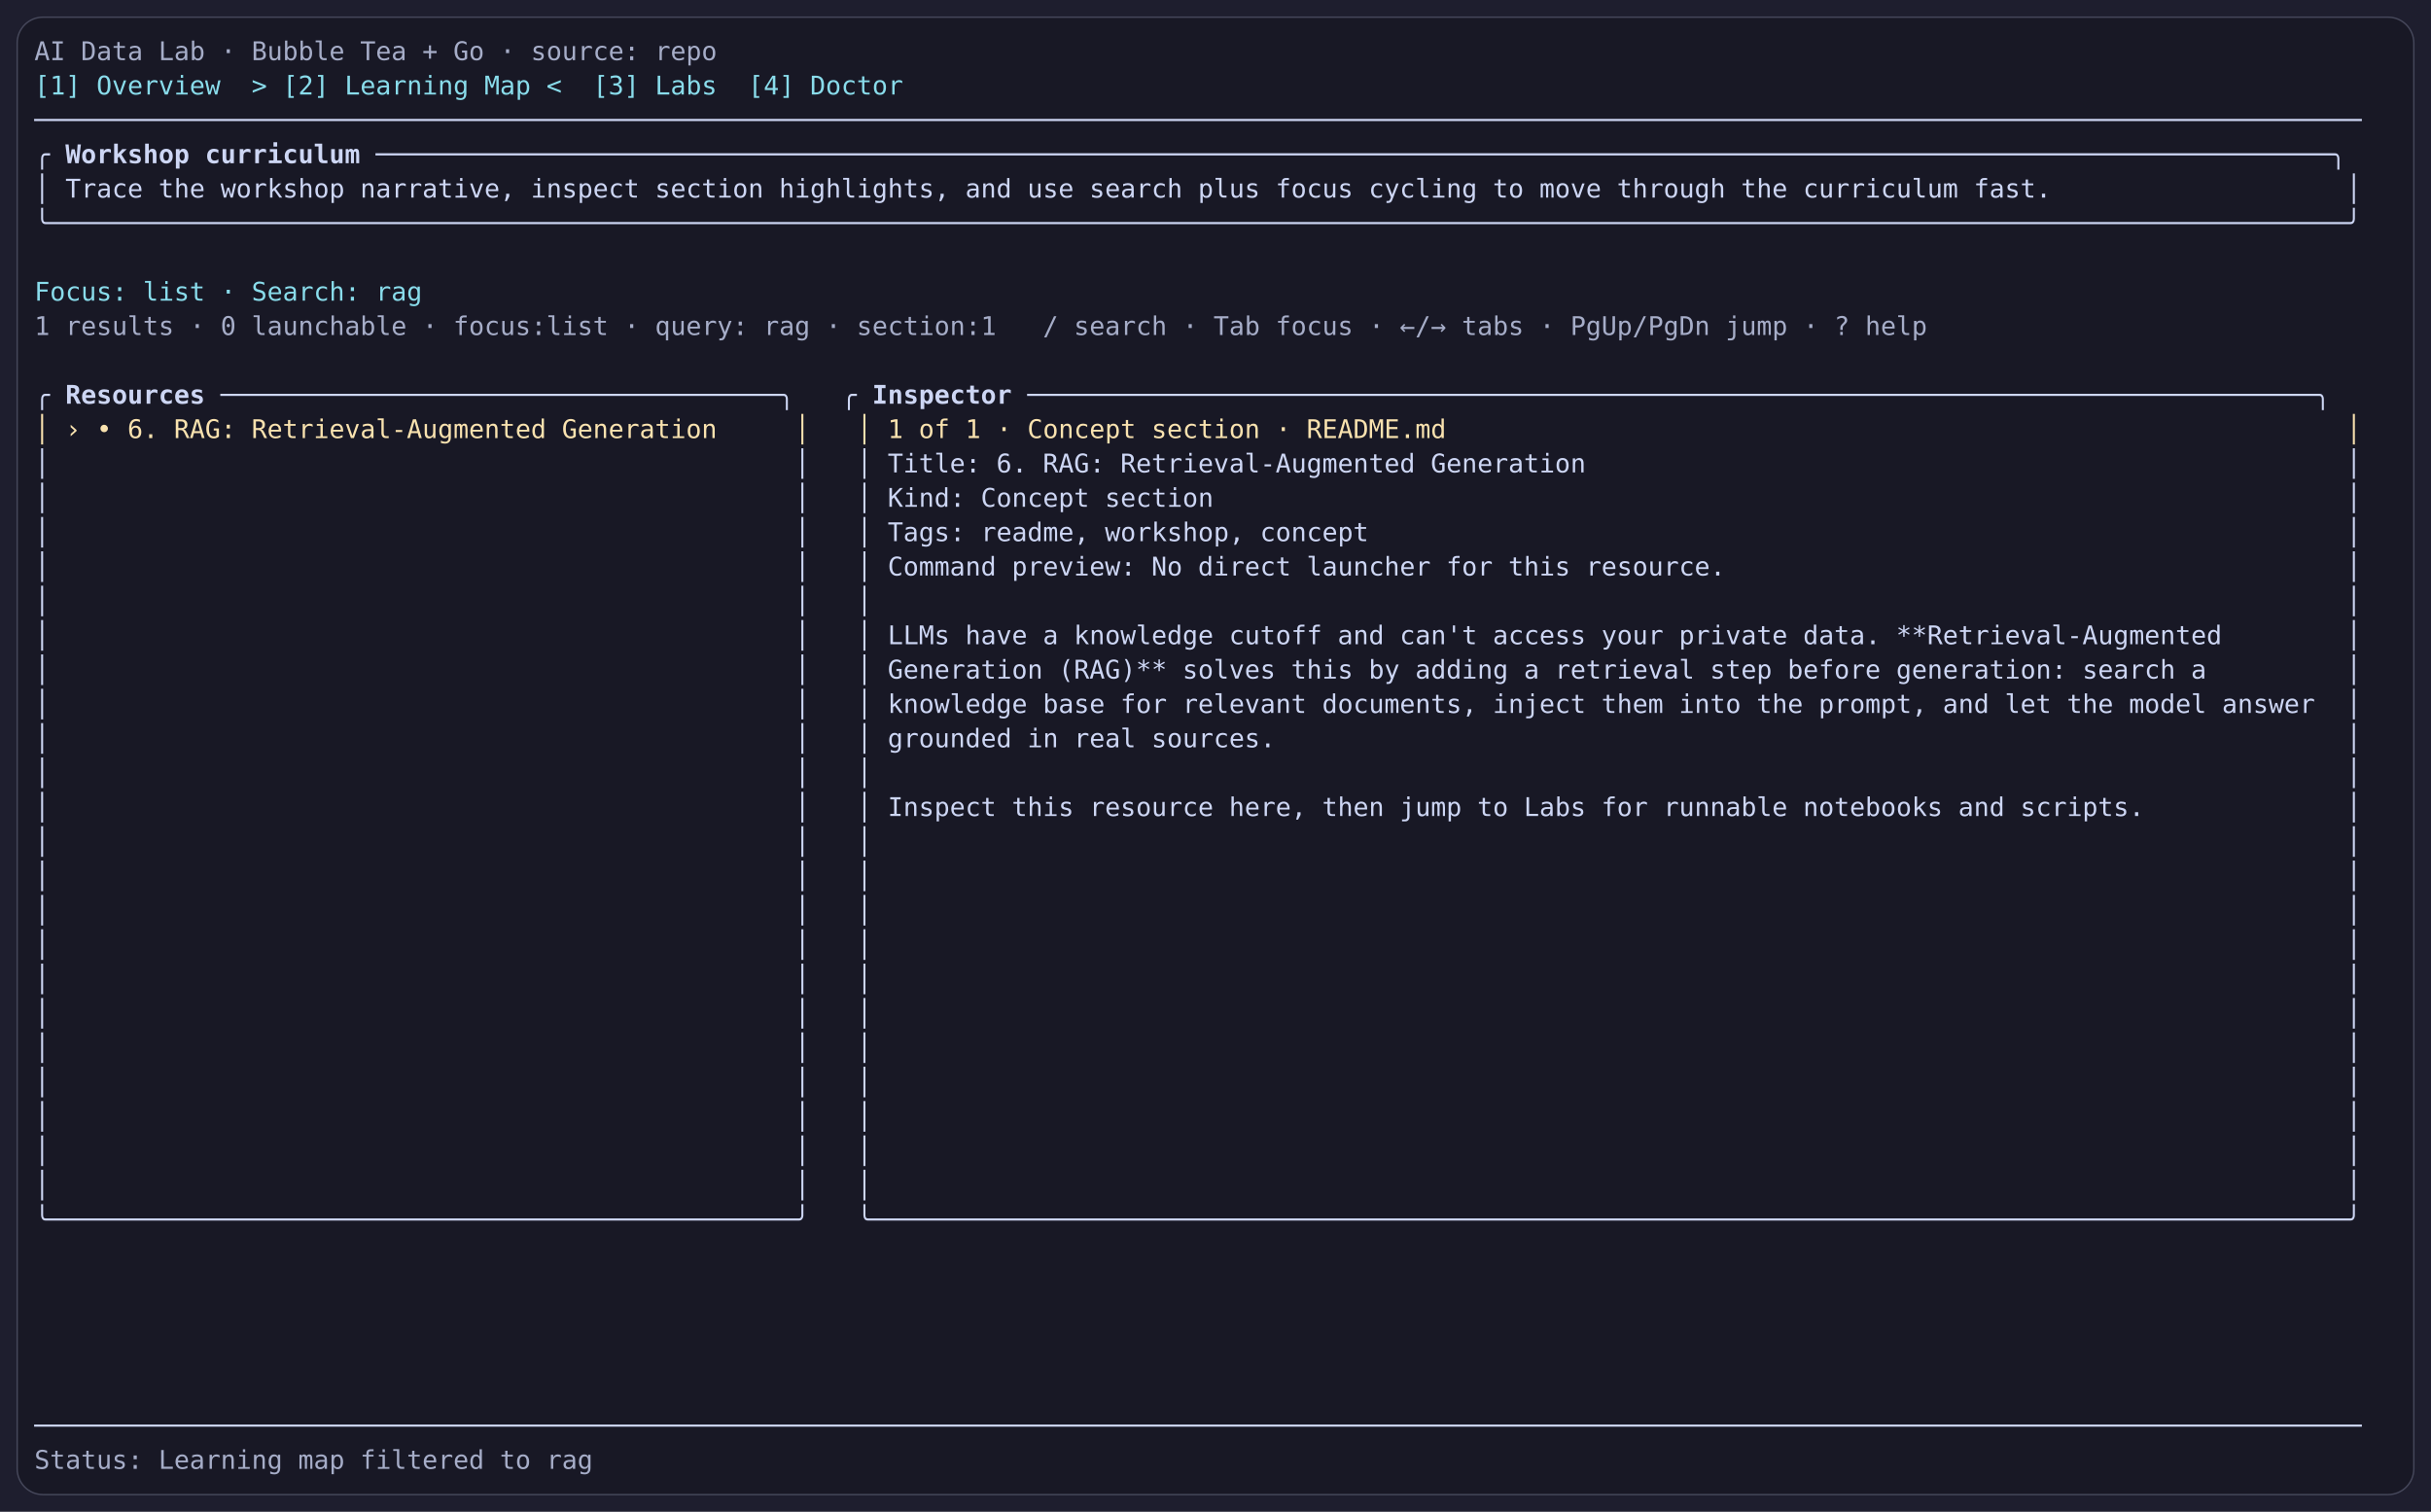
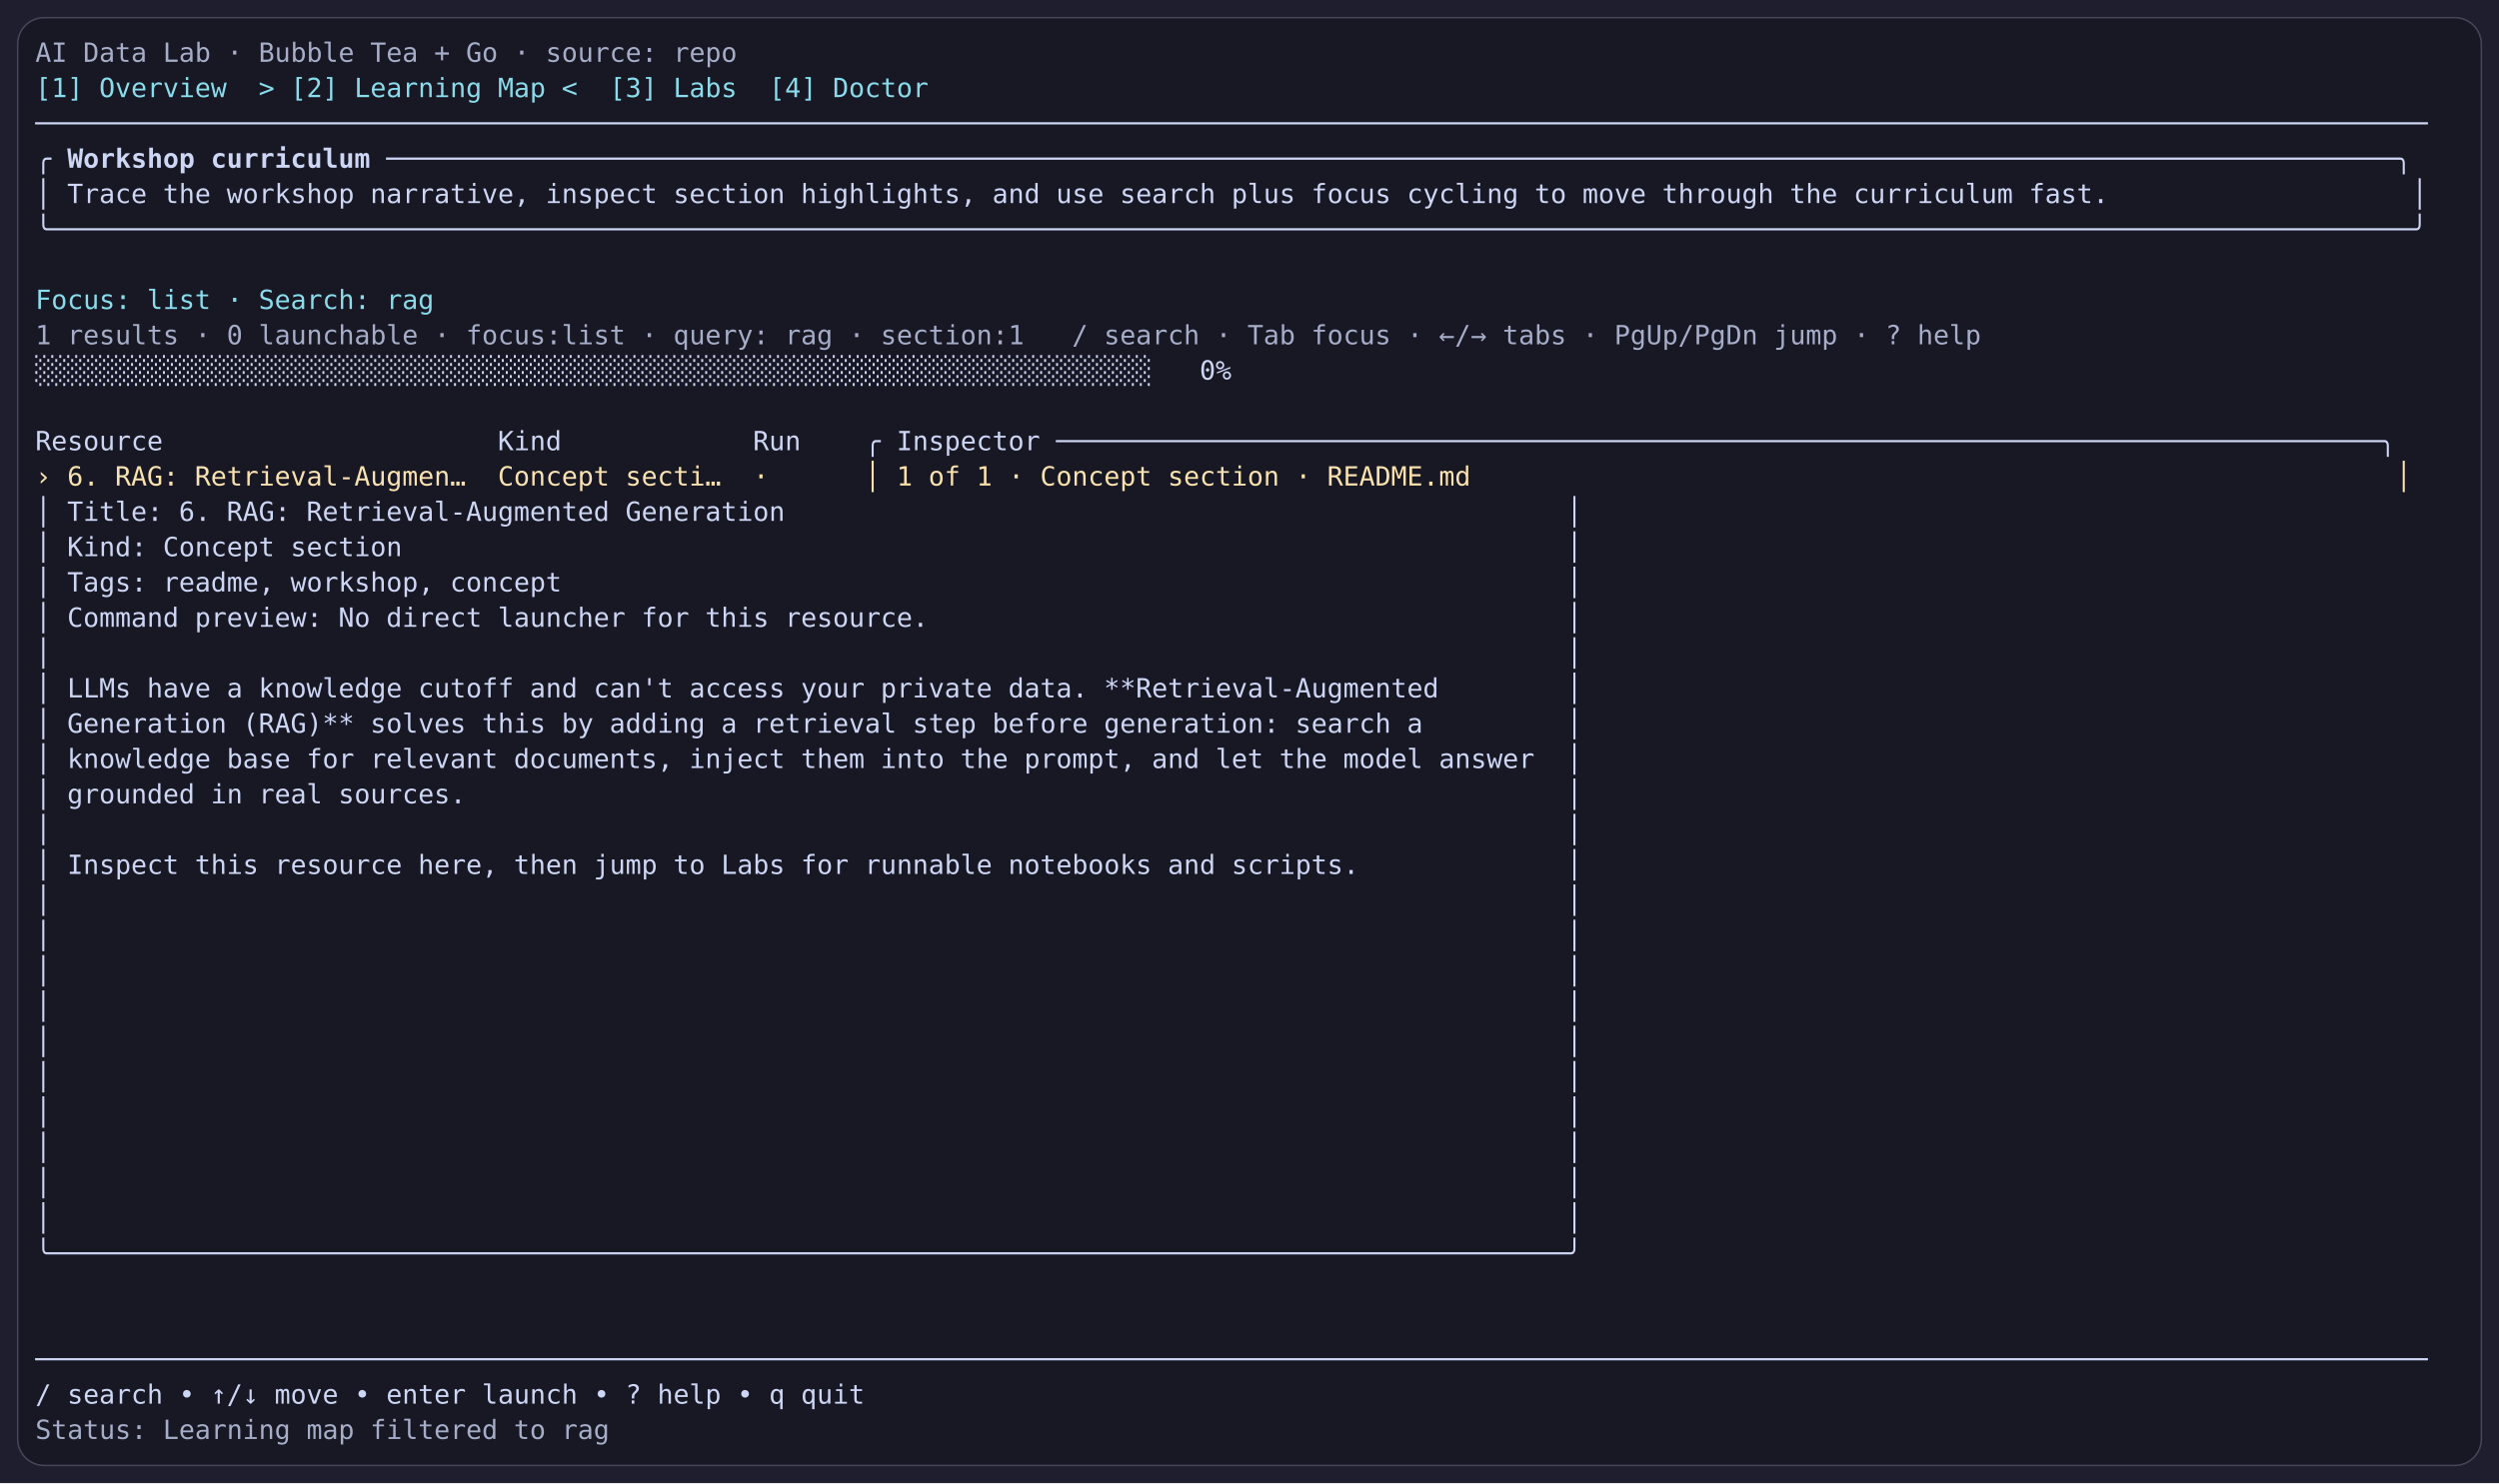
- <svg xmlns="http://www.w3.org/2000/svg" viewBox="0 0 1698 1056">
+ <svg xmlns="http://www.w3.org/2000/svg" viewBox="0 0 1698 1008">
  <rect width="100%" height="100%" fill="#1e1e2e" />
-   <rect x="12" y="12" width="1674" height="1032" rx="18" fill="#181825" stroke="#45475a" />
+   <rect x="12" y="12" width="1674" height="984" rx="18" fill="#181825" stroke="#45475a" />
  <style>text{font-family:ui-monospace,SFMono-Regular,Menlo,Consolas,monospace;font-size:18px;fill:#cdd6f4;}.muted{fill:#a6adc8;}.accent{fill:#89dceb;}.warm{fill:#f9e2af;}.title{fill:#cdd6f4;font-weight:700;}</style>
  <text class="muted" x="24" y="42">AI Data Lab · Bubble Tea + Go · source: repo</text>
  <text class="accent" x="24" y="66">[1] Overview  &gt; [2] Learning Map &lt;  [3] Labs  [4] Doctor</text>
  <text x="24" y="90">──────────────────────────────────────────────────────────────────────────────────────────────────────────────────────────────────────────────────────</text>
  <text class="title" x="24" y="114">╭ Workshop curriculum ──────────────────────────────────────────────────────────────────────────────────────────────────────────────────────────────╮</text>
  <text x="24" y="138">│ Trace the workshop narrative, inspect section highlights, and use search plus focus cycling to move through the curriculum fast.                   │</text>
  <text x="24" y="162">╰────────────────────────────────────────────────────────────────────────────────────────────────────────────────────────────────────────────────────╯</text>
  <text x="24" y="186" />
  <text class="accent" x="24" y="210">Focus: list · Search: rag</text>
  <text class="muted" x="24" y="234">1 results · 0 launchable · focus:list · query: rag · section:1   / search · Tab focus · ←/→ tabs · PgUp/PgDn jump · ? help</text>
-   <text x="24" y="258" />
-   <text class="title" x="24" y="282">╭ Resources ────────────────────────────────────╮   ╭ Inspector ───────────────────────────────────────────────────────────────────────────────────╮</text>
-   <text class="warm" x="24" y="306">│ › • 6. RAG: Retrieval-Augmented Generation     │   │ 1 of 1 · Concept section · README.md                                                          │</text>
-   <text x="24" y="330">│                                                │   │ Title: 6. RAG: Retrieval-Augmented Generation                                                 │</text>
-   <text x="24" y="354">│                                                │   │ Kind: Concept section                                                                         │</text>
-   <text x="24" y="378">│                                                │   │ Tags: readme, workshop, concept                                                               │</text>
-   <text x="24" y="402">│                                                │   │ Command preview: No direct launcher for this resource.                                        │</text>
-   <text x="24" y="426">│                                                │   │                                                                                               │</text>
-   <text x="24" y="450">│                                                │   │ LLMs have a knowledge cutoff and can't access your private data. **Retrieval-Augmented        │</text>
-   <text x="24" y="474">│                                                │   │ Generation (RAG)** solves this by adding a retrieval step before generation: search a         │</text>
-   <text x="24" y="498">│                                                │   │ knowledge base for relevant documents, inject them into the prompt, and let the model answer  │</text>
-   <text x="24" y="522">│                                                │   │ grounded in real sources.                                                                     │</text>
-   <text x="24" y="546">│                                                │   │                                                                                               │</text>
-   <text x="24" y="570">│                                                │   │ Inspect this resource here, then jump to Labs for runnable notebooks and scripts.             │</text>
-   <text x="24" y="594">│                                                │   │                                                                                               │</text>
-   <text x="24" y="618">│                                                │   │                                                                                               │</text>
-   <text x="24" y="642">│                                                │   │                                                                                               │</text>
-   <text x="24" y="666">│                                                │   │                                                                                               │</text>
-   <text x="24" y="690">│                                                │   │                                                                                               │</text>
-   <text x="24" y="714">│                                                │   │                                                                                               │</text>
-   <text x="24" y="738">│                                                │   │                                                                                               │</text>
-   <text x="24" y="762">│                                                │   │                                                                                               │</text>
-   <text x="24" y="786">│                                                │   │                                                                                               │</text>
-   <text x="24" y="810">│                                                │   │                                                                                               │</text>
-   <text x="24" y="834">│                                                │   │                                                                                               │</text>
-   <text x="24" y="858">╰────────────────────────────────────────────────╯   ╰───────────────────────────────────────────────────────────────────────────────────────────────╯</text>
+   <text x="24" y="258">░░░░░░░░░░░░░░░░░░░░░░░░░░░░░░░░░░░░░░░░░░░░░░░░░░░░░░░░░░░░░░░░░░░░░░   0%</text>
+   <text x="24" y="282" />
+   <text x="24" y="306"> Resource                     Kind            Run    ╭ Inspector ───────────────────────────────────────────────────────────────────────────────────╮</text>
+   <text class="warm" x="24" y="330"> › 6. RAG: Retrieval-Augmen…  Concept secti…  ·      │ 1 of 1 · Concept section · README.md                                                          │</text>
+   <text x="24" y="354">                                                     │ Title: 6. RAG: Retrieval-Augmented Generation                                                 │</text>
+   <text x="24" y="378">                                                     │ Kind: Concept section                                                                         │</text>
+   <text x="24" y="402">                                                     │ Tags: readme, workshop, concept                                                               │</text>
+   <text x="24" y="426">                                                     │ Command preview: No direct launcher for this resource.                                        │</text>
+   <text x="24" y="450">                                                     │                                                                                               │</text>
+   <text x="24" y="474">                                                     │ LLMs have a knowledge cutoff and can't access your private data. **Retrieval-Augmented        │</text>
+   <text x="24" y="498">                                                     │ Generation (RAG)** solves this by adding a retrieval step before generation: search a         │</text>
+   <text x="24" y="522">                                                     │ knowledge base for relevant documents, inject them into the prompt, and let the model answer  │</text>
+   <text x="24" y="546">                                                     │ grounded in real sources.                                                                     │</text>
+   <text x="24" y="570">                                                     │                                                                                               │</text>
+   <text x="24" y="594">                                                     │ Inspect this resource here, then jump to Labs for runnable notebooks and scripts.             │</text>
+   <text x="24" y="618">                                                     │                                                                                               │</text>
+   <text x="24" y="642">                                                     │                                                                                               │</text>
+   <text x="24" y="666">                                                     │                                                                                               │</text>
+   <text x="24" y="690">                                                     │                                                                                               │</text>
+   <text x="24" y="714">                                                     │                                                                                               │</text>
+   <text x="24" y="738">                                                     │                                                                                               │</text>
+   <text x="24" y="762">                                                     │                                                                                               │</text>
+   <text x="24" y="786">                                                     │                                                                                               │</text>
+   <text x="24" y="810">                                                     │                                                                                               │</text>
+   <text x="24" y="834">                                                     │                                                                                               │</text>
+   <text x="24" y="858">                                                     ╰───────────────────────────────────────────────────────────────────────────────────────────────╯</text>
  <text x="24" y="882" />
  <text x="24" y="906" />
-   <text x="24" y="930" />
-   <text x="24" y="954" />
-   <text x="24" y="978" />
-   <text x="24" y="1002">──────────────────────────────────────────────────────────────────────────────────────────────────────────────────────────────────────────────────────</text>
-   <text class="muted" x="24" y="1026">Status: Learning map filtered to rag</text>
+   <text x="24" y="930">──────────────────────────────────────────────────────────────────────────────────────────────────────────────────────────────────────────────────────</text>
+   <text x="24" y="954">/ search • ↑/↓ move • enter launch • ? help • q quit</text>
+   <text class="muted" x="24" y="978">Status: Learning map filtered to rag</text>
</svg>
